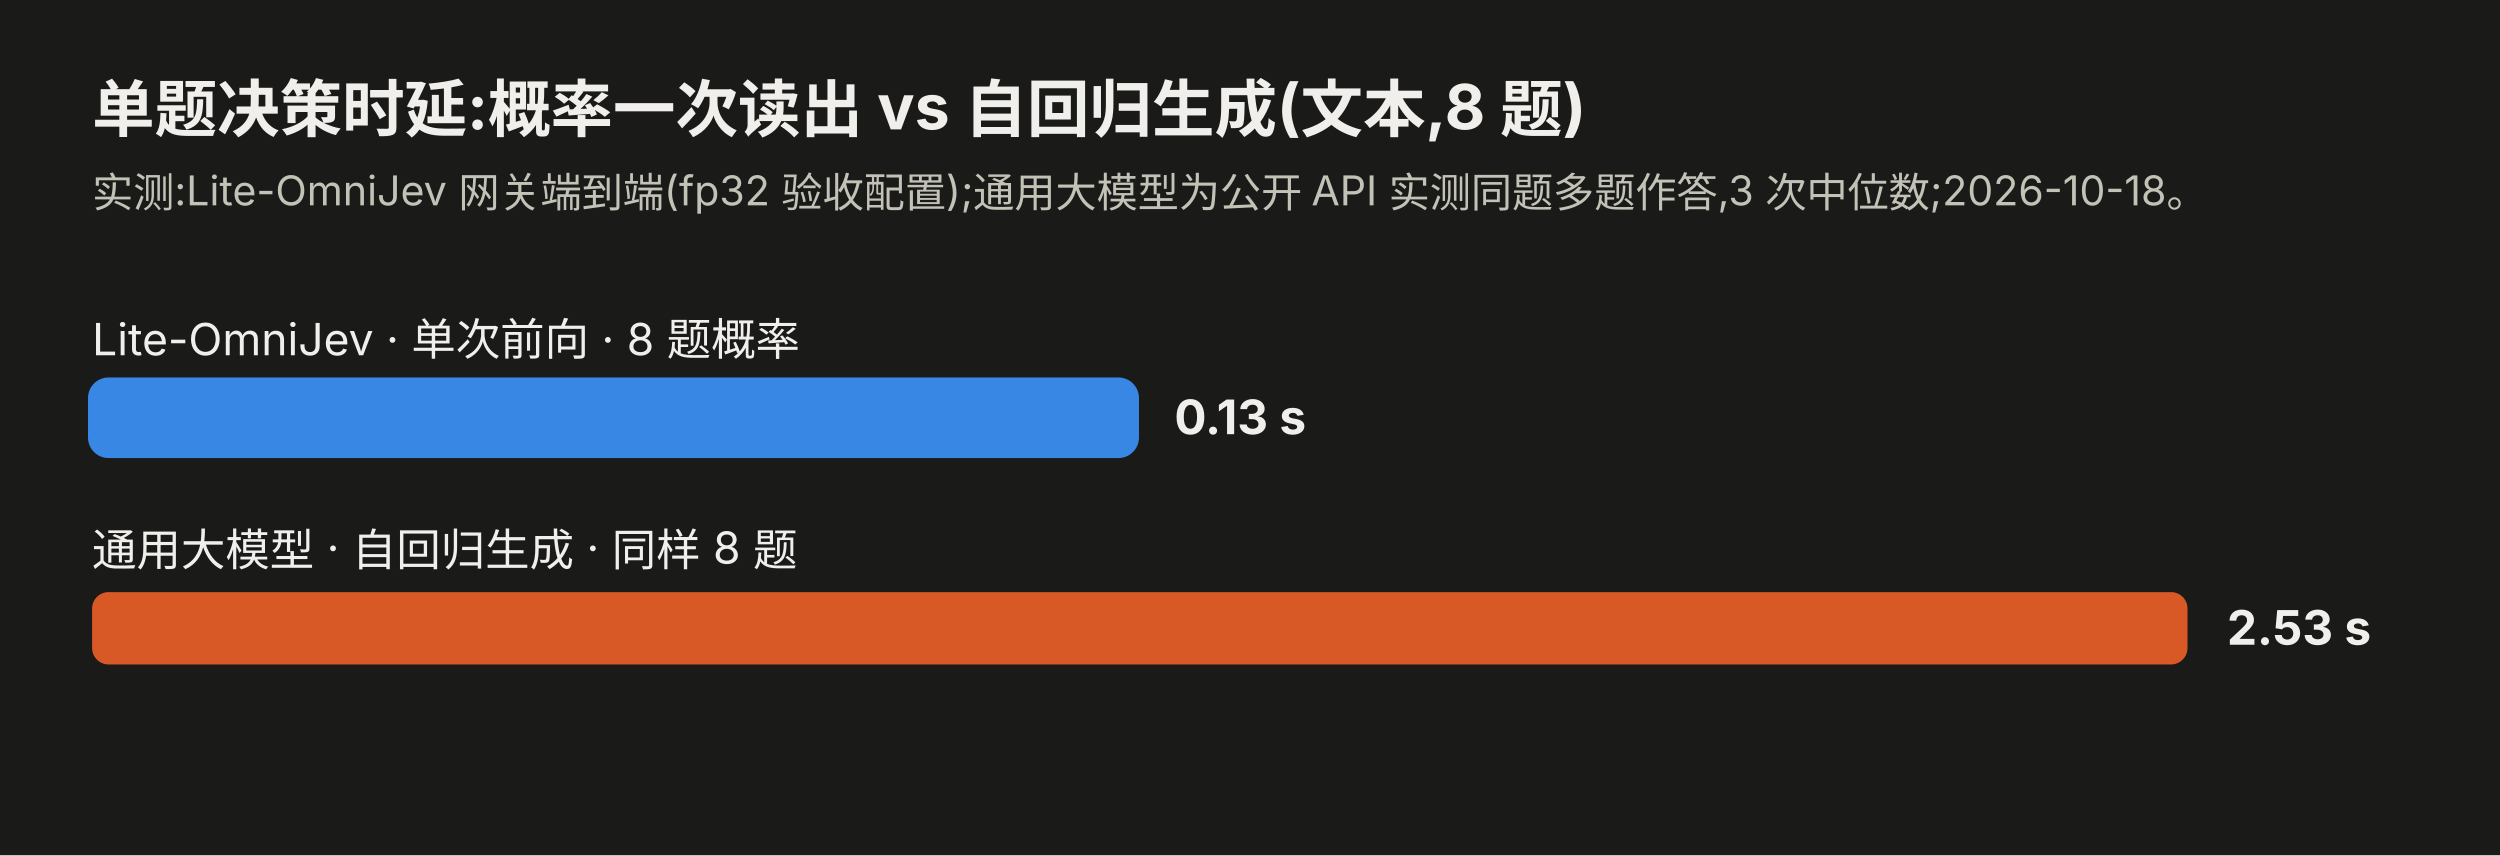
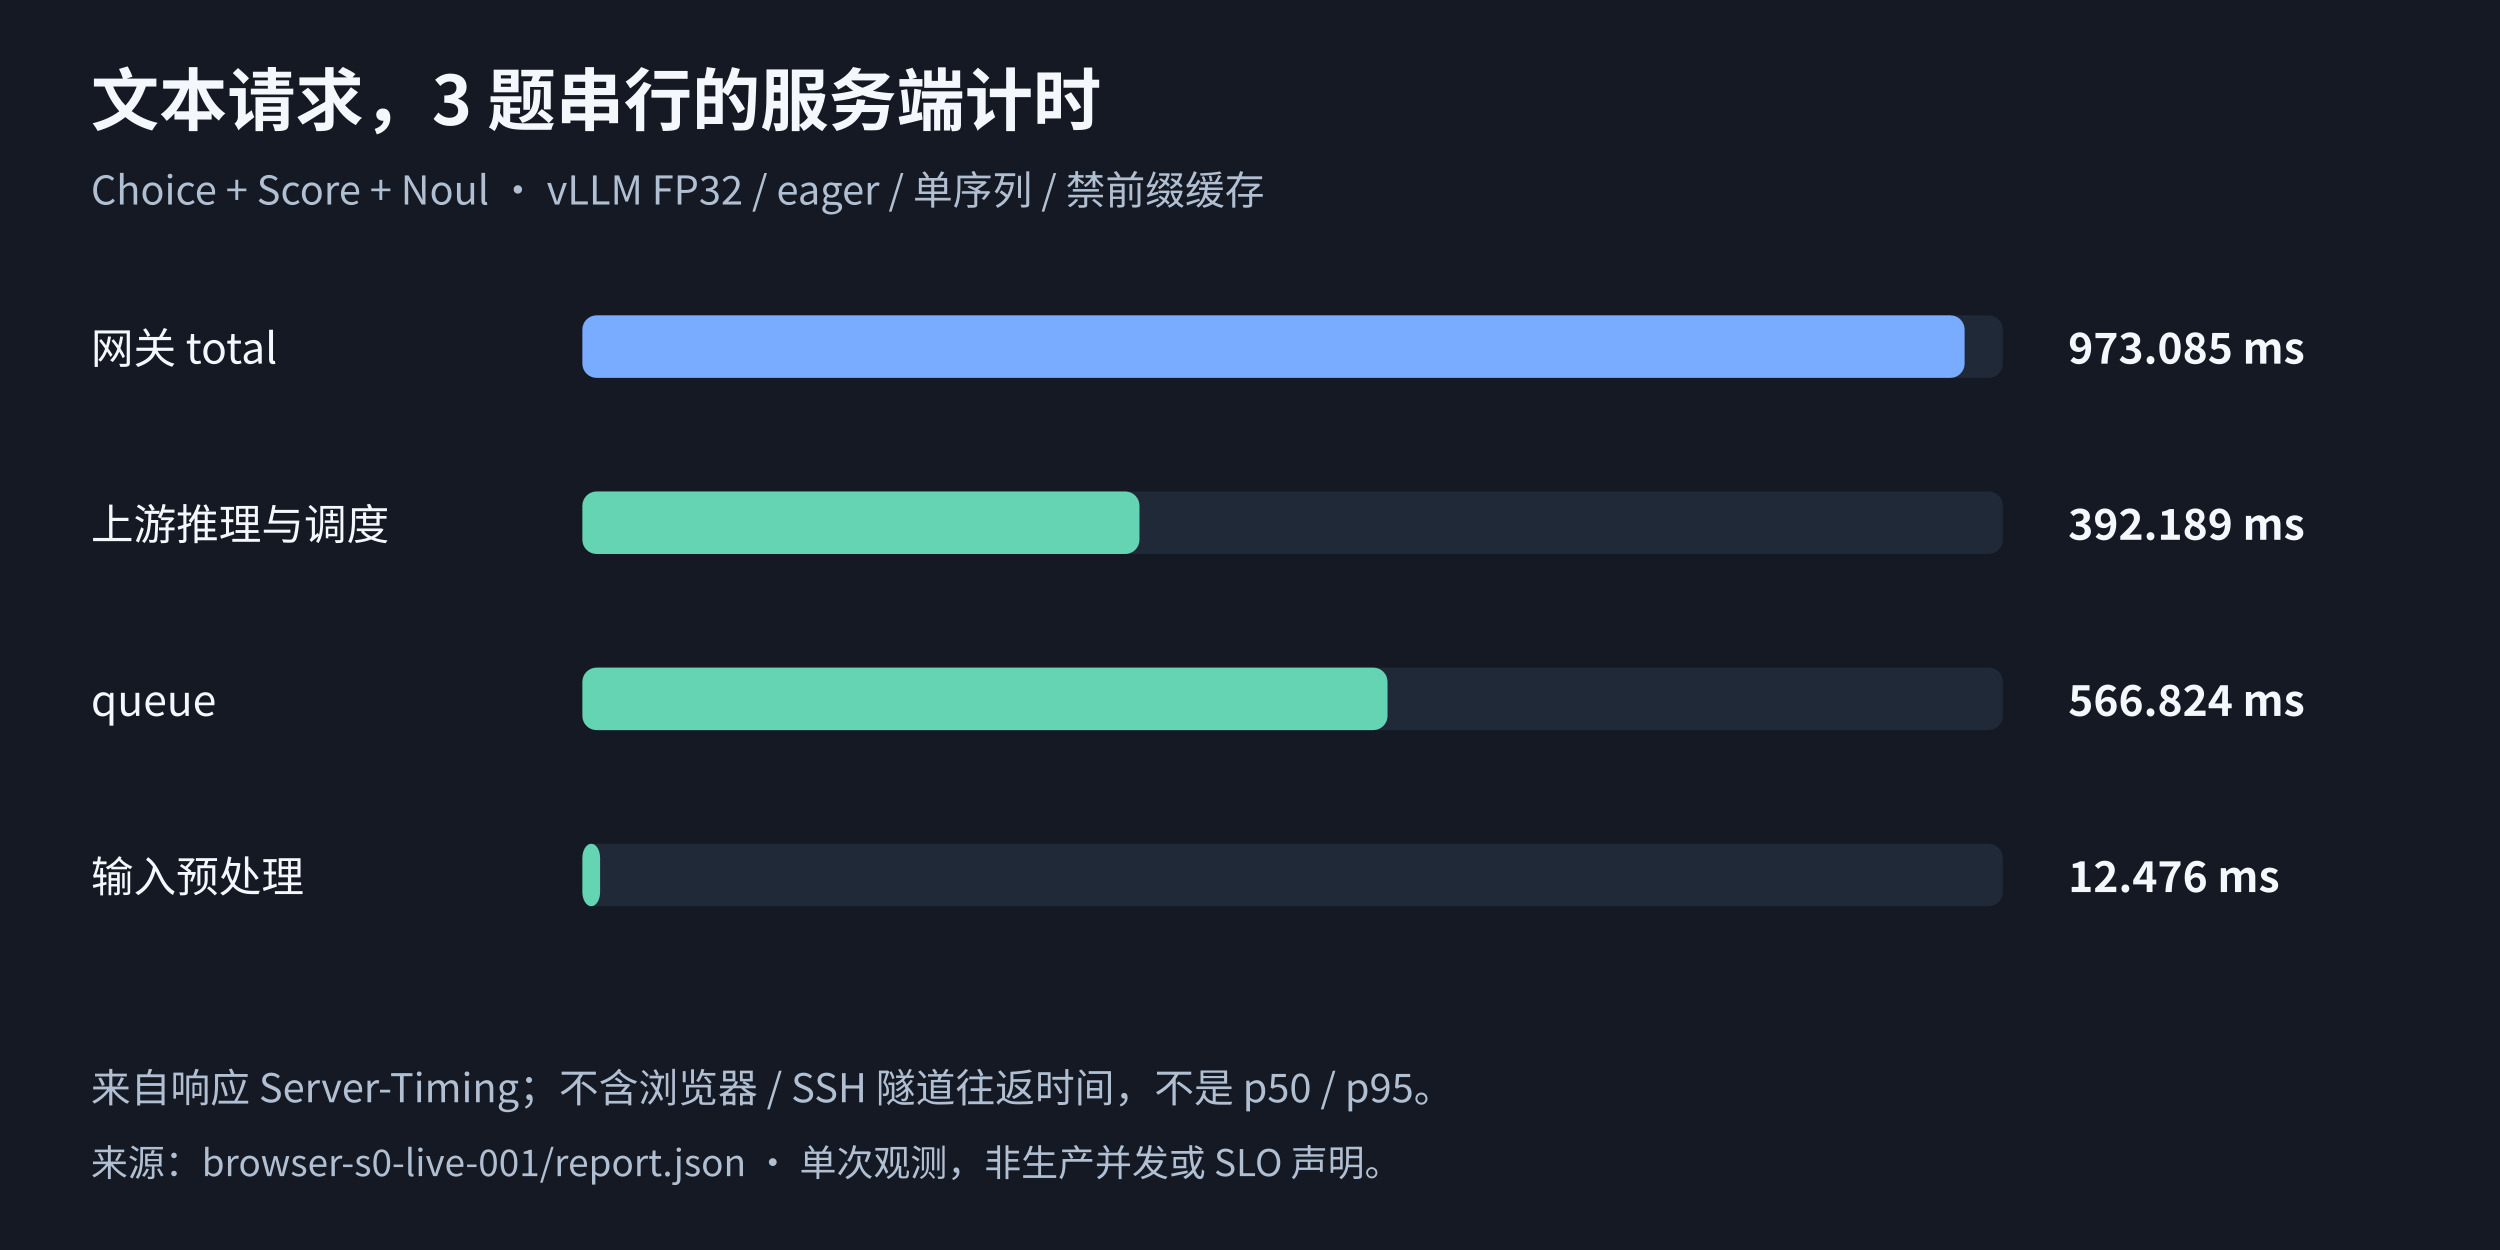
- <svg xmlns="http://www.w3.org/2000/svg" width="760" height="260" viewBox="0 0 760 260" font-family="-apple-system,'PingFang SC',sans-serif">
-   <rect width="760" height="260" fill="#1a1a19" />
-   <text x="28" y="40" font-size="19" font-weight="700" fill="#f0efec">单题决策时延:概率一次读出 vs 自回归生成(文本,8 题)</text>
-   <text x="28" y="63" font-size="12.5" fill="#c3c2b7">实测:Lite-OmniJev 网关端到端(fp32 验收配置);通用大模型为公开 API 实测同题多题作答,3 次中位数;2026-10-18。</text>
-   <text x="28" y="108" font-size="13.5" fill="#f0efec">Lite-OmniJev · 单次前向 · 8 题概率</text>
-   <rect x="28" y="116" width="317" height="22" rx="5" fill="#3987e5" stroke="#3987e5" stroke-width="2.5" />
-   <text x="357" y="132" font-size="14.5" font-weight="700" fill="#f0efec">0.13 s<tspan font-size="11.5" fill="#c3c2b7" />
-   </text>
-   <text x="28" y="172" font-size="13.5" fill="#f0efec">通用大模型 · 自回归生成 · 同样 8 题</text>
-   <rect x="28" y="180" width="637" height="22" rx="5" fill="#d95926" />
-   <text x="677" y="196" font-size="14.5" font-weight="700" fill="#f0efec">2.53 s<tspan font-size="11.5" fill="#c3c2b7" />
-   </text>
+ <svg xmlns="http://www.w3.org/2000/svg" width="880" height="440" viewBox="0 0 880 440" font-family="-apple-system,BlinkMacSystemFont,PingFang SC,Noto Sans CJK SC,sans-serif">
+   <rect x="0" y="0" width="880" height="440" rx="0" fill="#141923" />
+   <text x="32" y="44" fill="#f4f7fc" font-size="24" font-weight="700">文本请求，3 题串行的服务端计时</text>
+   <text x="32" y="72" fill="#b1bfd3" font-size="14" font-weight="400">Choice + Score + Noul · vLLM FP32 / eager / 单序列 / 禁前缀缓存</text>
+   <text x="32" y="128" fill="#f4f7fc" font-size="15" font-weight="400">网关 total</text>
+   <rect x="205" y="111" width="500" height="22" rx="5" fill="#202938" />
+   <rect x="205" y="111" width="486.543" height="22" rx="5" fill="#79acff" />
+   <text x="728" y="128" fill="#f4f7fc" font-size="15" font-weight="600">973.085 ms</text>
+   <text x="32" y="190" fill="#f4f7fc" font-size="15" font-weight="400">上游推理与调度</text>
+   <rect x="205" y="173" width="500" height="22" rx="5" fill="#202938" />
+   <rect x="205" y="173" width="196.095" height="22" rx="5" fill="#64d4b3" />
+   <text x="728" y="190" fill="#f4f7fc" font-size="15" font-weight="600">392.189 ms</text>
+   <text x="32" y="252" fill="#f4f7fc" font-size="15" font-weight="400">queue</text>
+   <rect x="205" y="235" width="500" height="22" rx="5" fill="#202938" />
+   <rect x="205" y="235" width="283.412" height="22" rx="5" fill="#64d4b3" />
+   <text x="728" y="252" fill="#f4f7fc" font-size="15" font-weight="600">566.824 ms</text>
+   <text x="32" y="314" fill="#f4f7fc" font-size="15" font-weight="400">输入预处理</text>
+   <rect x="205" y="297" width="500" height="22" rx="5" fill="#202938" />
+   <rect x="205" y="297" width="6.238" height="22" rx="5" fill="#64d4b3" />
+   <text x="728" y="314" fill="#f4f7fc" font-size="15" font-weight="600">12.476 ms</text>
+   <text x="32" y="388" fill="#b1bfd3" font-size="14" font-weight="400">来自响应 Server-Timing；不含浏览器 / SSH 隧道往返时间，不是 p50 / p95。</text>
+   <text x="32" y="414" fill="#b1bfd3" font-size="13" font-weight="400">来源：browser-s0-live-001/report.json · 单次观测，非生产并发或 SLO 声明。</text>
</svg>
